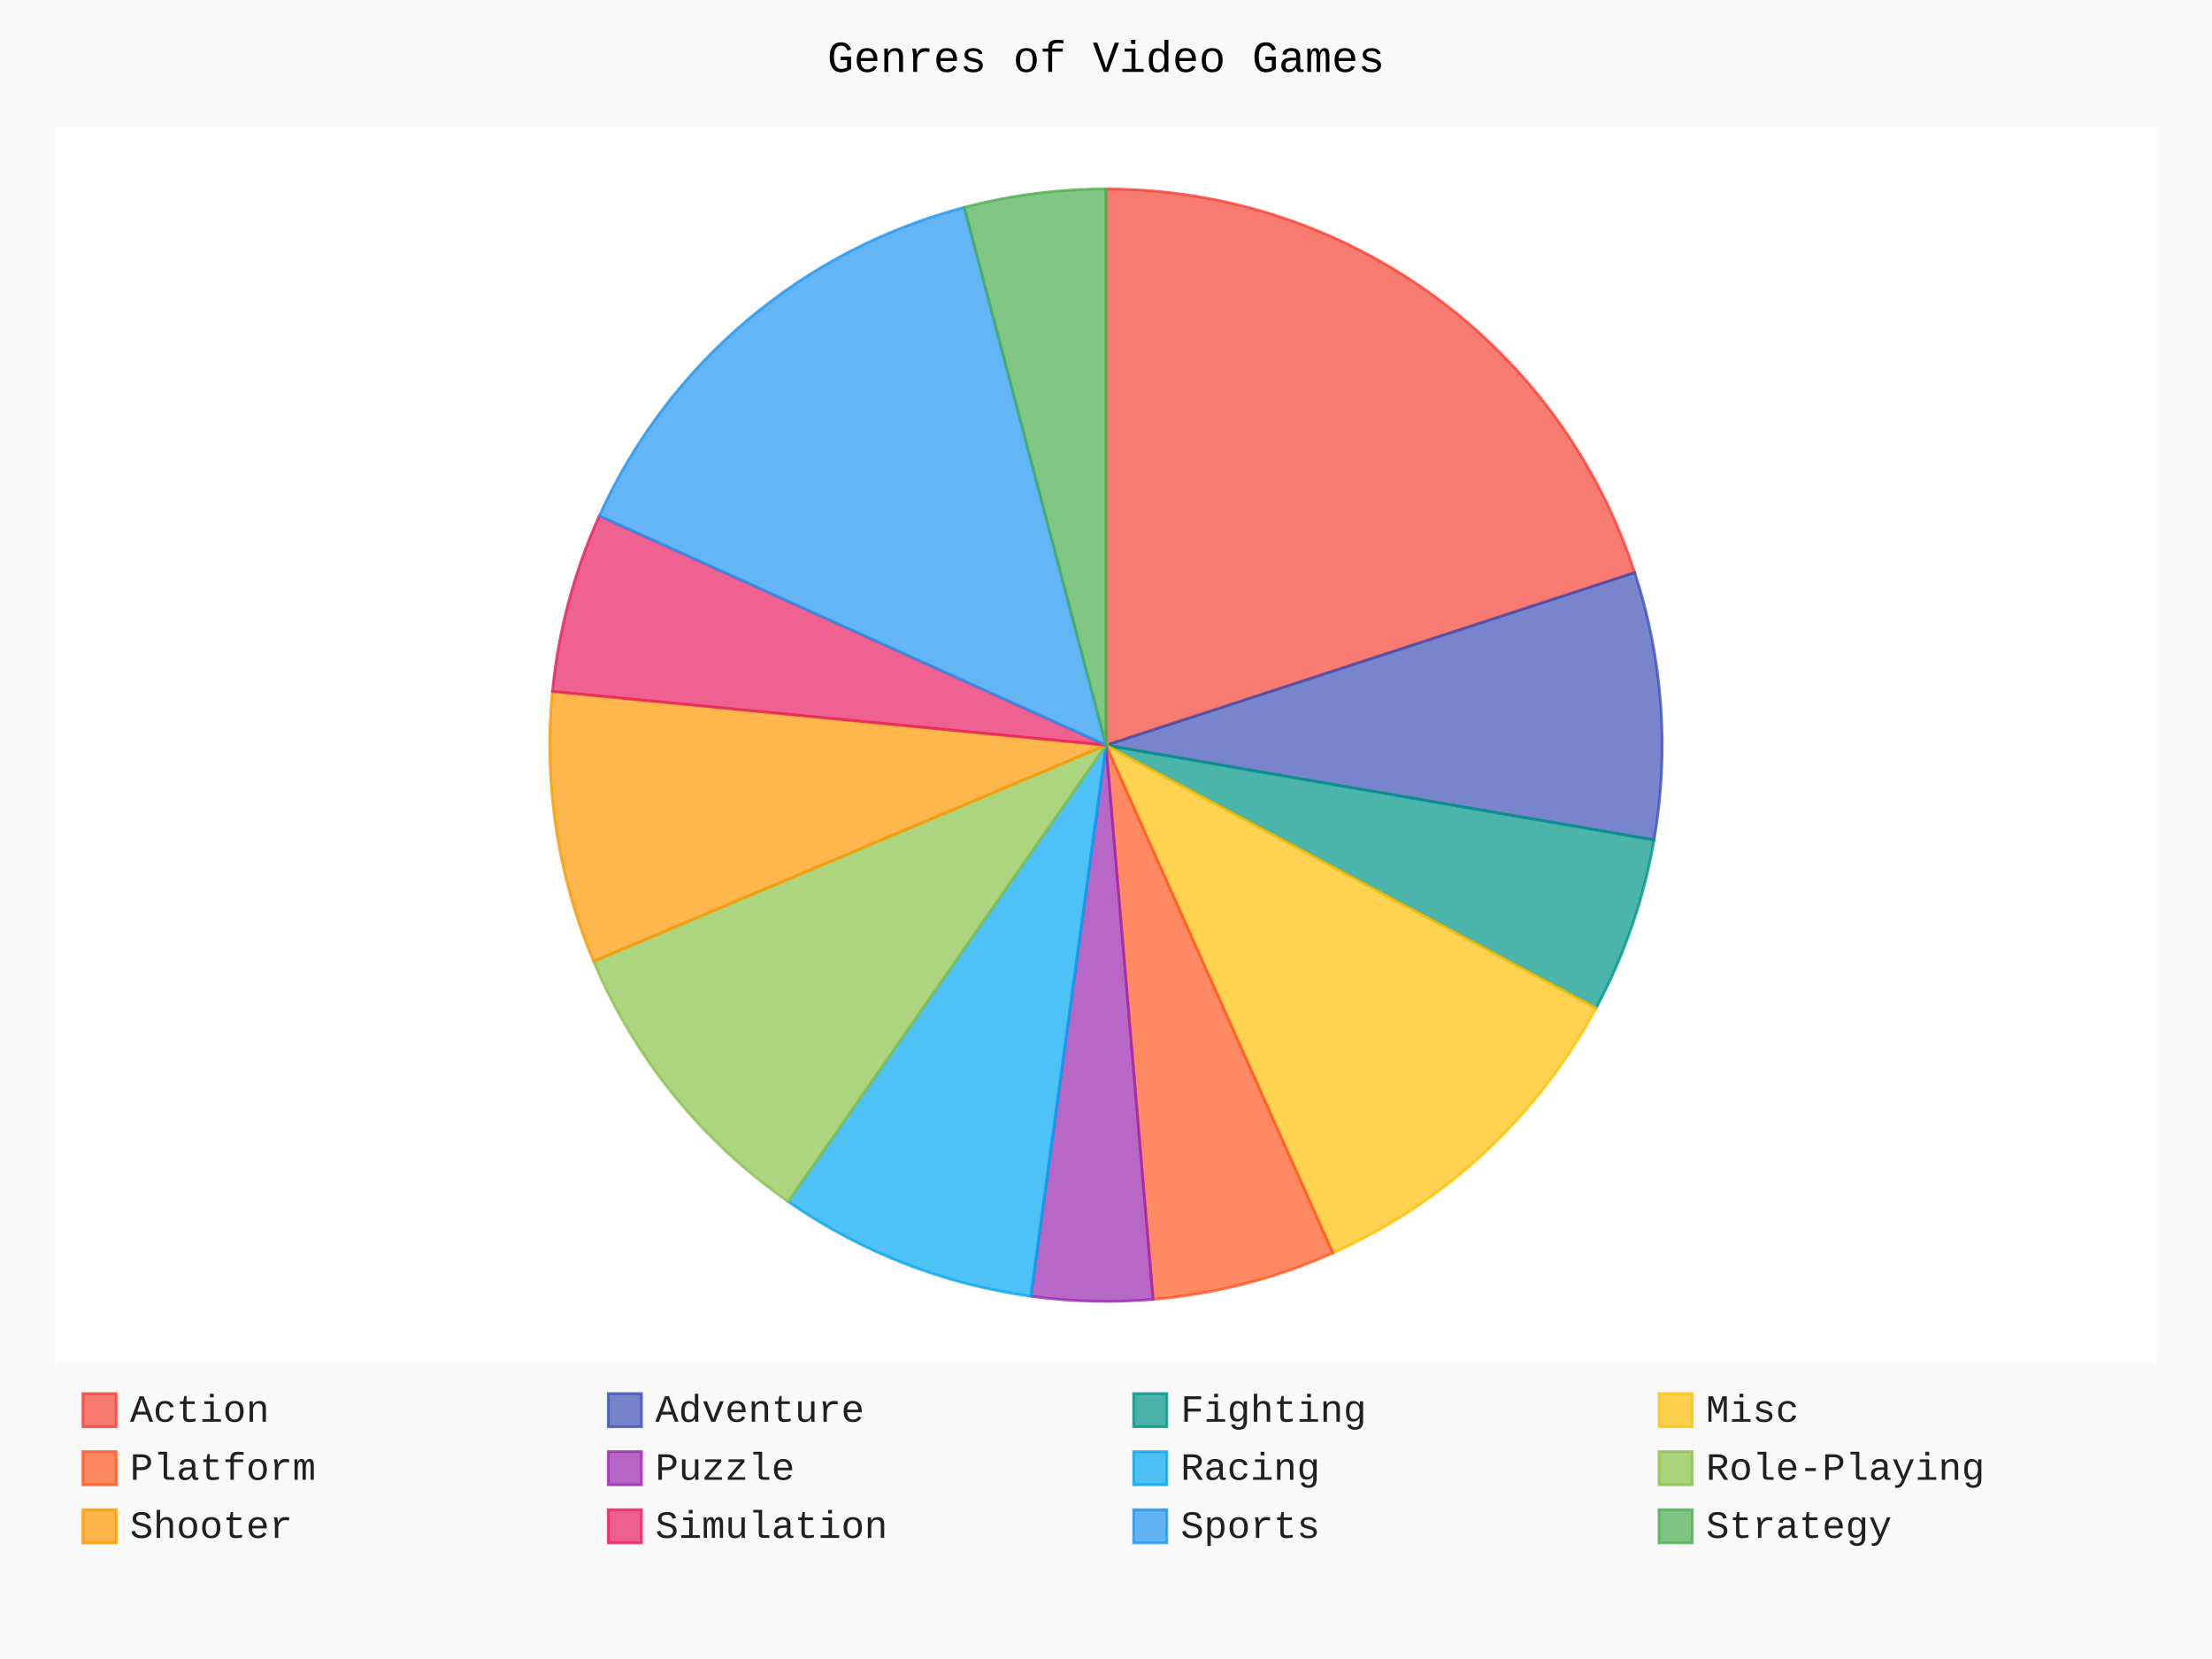
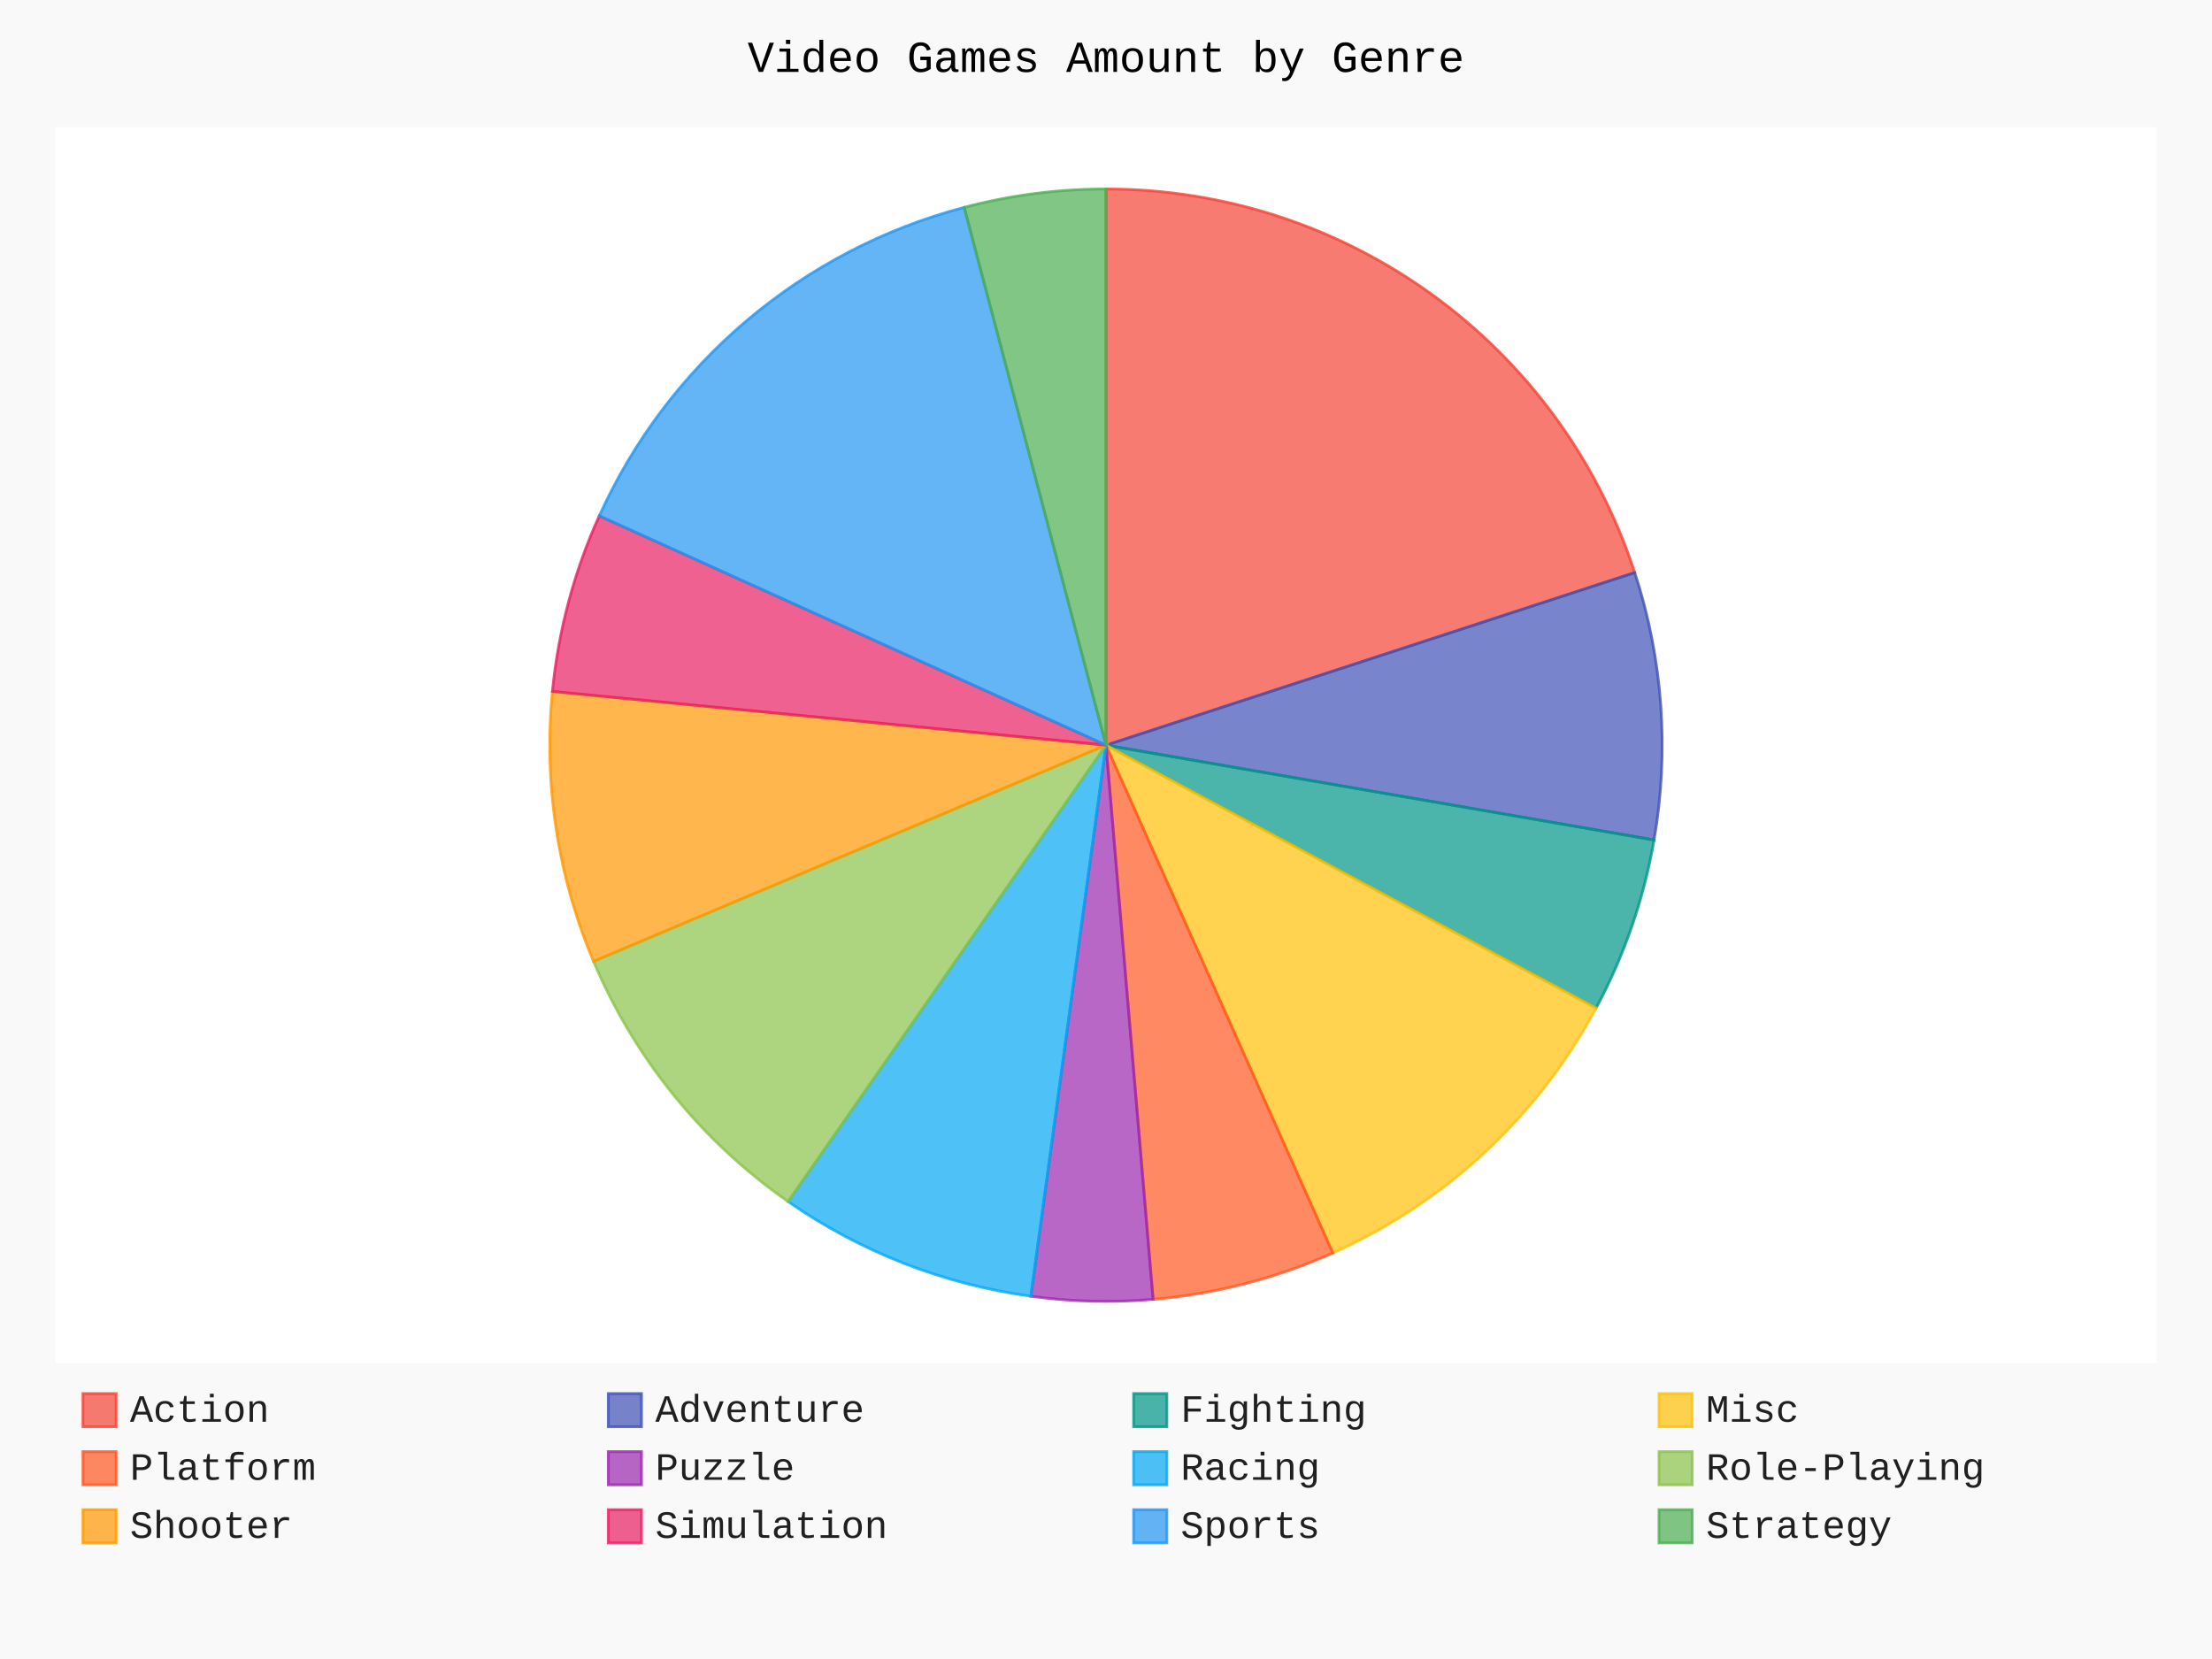
- <svg xmlns="http://www.w3.org/2000/svg" class="pygal-chart" id="chart-86533e92-e382-49cf-b037-5ca8bbbeab2c" viewBox="0 0 800 600">
+ <svg xmlns="http://www.w3.org/2000/svg" class="pygal-chart" id="chart-0c9aa76c-434a-45d3-955c-599aaba04bd0" viewBox="0 0 800 600">
  <defs>
-     <style type="text/css">#chart-86533e92-e382-49cf-b037-5ca8bbbeab2c{-webkit-user-select:none;-webkit-font-smoothing:antialiased;font-family:Consolas,"Liberation Mono",Menlo,Courier,monospace}#chart-86533e92-e382-49cf-b037-5ca8bbbeab2c .title{font-family:Consolas,"Liberation Mono",Menlo,Courier,monospace;font-size:16px}#chart-86533e92-e382-49cf-b037-5ca8bbbeab2c .legends .legend text{font-family:Consolas,"Liberation Mono",Menlo,Courier,monospace;font-size:14px}#chart-86533e92-e382-49cf-b037-5ca8bbbeab2c .axis text{font-family:Consolas,"Liberation Mono",Menlo,Courier,monospace;font-size:10px}#chart-86533e92-e382-49cf-b037-5ca8bbbeab2c .axis text.major{font-family:Consolas,"Liberation Mono",Menlo,Courier,monospace;font-size:10px}#chart-86533e92-e382-49cf-b037-5ca8bbbeab2c .text-overlay text.value{font-family:Consolas,"Liberation Mono",Menlo,Courier,monospace;font-size:16px}#chart-86533e92-e382-49cf-b037-5ca8bbbeab2c .text-overlay text.label{font-family:Consolas,"Liberation Mono",Menlo,Courier,monospace;font-size:10px}#chart-86533e92-e382-49cf-b037-5ca8bbbeab2c .tooltip{font-family:Consolas,"Liberation Mono",Menlo,Courier,monospace;font-size:14px}#chart-86533e92-e382-49cf-b037-5ca8bbbeab2c text.no_data{font-family:Consolas,"Liberation Mono",Menlo,Courier,monospace;font-size:64px}
- #chart-86533e92-e382-49cf-b037-5ca8bbbeab2c{background-color:rgba(249,249,249,1)}#chart-86533e92-e382-49cf-b037-5ca8bbbeab2c path,#chart-86533e92-e382-49cf-b037-5ca8bbbeab2c line,#chart-86533e92-e382-49cf-b037-5ca8bbbeab2c rect,#chart-86533e92-e382-49cf-b037-5ca8bbbeab2c circle{-webkit-transition:150ms;-moz-transition:150ms;transition:150ms}#chart-86533e92-e382-49cf-b037-5ca8bbbeab2c .graph &gt; .background{fill:rgba(249,249,249,1)}#chart-86533e92-e382-49cf-b037-5ca8bbbeab2c .plot &gt; .background{fill:rgba(255,255,255,1)}#chart-86533e92-e382-49cf-b037-5ca8bbbeab2c .graph{fill:rgba(0,0,0,.87)}#chart-86533e92-e382-49cf-b037-5ca8bbbeab2c text.no_data{fill:rgba(0,0,0,1)}#chart-86533e92-e382-49cf-b037-5ca8bbbeab2c .title{fill:rgba(0,0,0,1)}#chart-86533e92-e382-49cf-b037-5ca8bbbeab2c .legends .legend text{fill:rgba(0,0,0,.87)}#chart-86533e92-e382-49cf-b037-5ca8bbbeab2c .legends .legend:hover text{fill:rgba(0,0,0,1)}#chart-86533e92-e382-49cf-b037-5ca8bbbeab2c .axis .line{stroke:rgba(0,0,0,1)}#chart-86533e92-e382-49cf-b037-5ca8bbbeab2c .axis .guide.line{stroke:rgba(0,0,0,.54)}#chart-86533e92-e382-49cf-b037-5ca8bbbeab2c .axis .major.line{stroke:rgba(0,0,0,.87)}#chart-86533e92-e382-49cf-b037-5ca8bbbeab2c .axis text.major{fill:rgba(0,0,0,1)}#chart-86533e92-e382-49cf-b037-5ca8bbbeab2c .axis.y .guides:hover .guide.line,#chart-86533e92-e382-49cf-b037-5ca8bbbeab2c .line-graph .axis.x .guides:hover .guide.line,#chart-86533e92-e382-49cf-b037-5ca8bbbeab2c .stackedline-graph .axis.x .guides:hover .guide.line,#chart-86533e92-e382-49cf-b037-5ca8bbbeab2c .xy-graph .axis.x .guides:hover .guide.line{stroke:rgba(0,0,0,1)}#chart-86533e92-e382-49cf-b037-5ca8bbbeab2c .axis .guides:hover text{fill:rgba(0,0,0,1)}#chart-86533e92-e382-49cf-b037-5ca8bbbeab2c .reactive{fill-opacity:.7;stroke-opacity:.8}#chart-86533e92-e382-49cf-b037-5ca8bbbeab2c .ci{stroke:rgba(0,0,0,.87)}#chart-86533e92-e382-49cf-b037-5ca8bbbeab2c .reactive.active,#chart-86533e92-e382-49cf-b037-5ca8bbbeab2c .active .reactive{fill-opacity:.8;stroke-opacity:.9;stroke-width:4}#chart-86533e92-e382-49cf-b037-5ca8bbbeab2c .ci .reactive.active{stroke-width:1.5}#chart-86533e92-e382-49cf-b037-5ca8bbbeab2c .series text{fill:rgba(0,0,0,1)}#chart-86533e92-e382-49cf-b037-5ca8bbbeab2c .tooltip rect{fill:rgba(255,255,255,1);stroke:rgba(0,0,0,1);-webkit-transition:opacity 150ms;-moz-transition:opacity 150ms;transition:opacity 150ms}#chart-86533e92-e382-49cf-b037-5ca8bbbeab2c .tooltip .label{fill:rgba(0,0,0,.87)}#chart-86533e92-e382-49cf-b037-5ca8bbbeab2c .tooltip .label{fill:rgba(0,0,0,.87)}#chart-86533e92-e382-49cf-b037-5ca8bbbeab2c .tooltip .legend{font-size:.8em;fill:rgba(0,0,0,.54)}#chart-86533e92-e382-49cf-b037-5ca8bbbeab2c .tooltip .x_label{font-size:.6em;fill:rgba(0,0,0,1)}#chart-86533e92-e382-49cf-b037-5ca8bbbeab2c .tooltip .xlink{font-size:.5em;text-decoration:underline}#chart-86533e92-e382-49cf-b037-5ca8bbbeab2c .tooltip .value{font-size:1.5em}#chart-86533e92-e382-49cf-b037-5ca8bbbeab2c .bound{font-size:.5em}#chart-86533e92-e382-49cf-b037-5ca8bbbeab2c .max-value{font-size:.75em;fill:rgba(0,0,0,.54)}#chart-86533e92-e382-49cf-b037-5ca8bbbeab2c .map-element{fill:rgba(255,255,255,1);stroke:rgba(0,0,0,.54) !important}#chart-86533e92-e382-49cf-b037-5ca8bbbeab2c .map-element .reactive{fill-opacity:inherit;stroke-opacity:inherit}#chart-86533e92-e382-49cf-b037-5ca8bbbeab2c .color-0,#chart-86533e92-e382-49cf-b037-5ca8bbbeab2c .color-0 a:visited{stroke:#F44336;fill:#F44336}#chart-86533e92-e382-49cf-b037-5ca8bbbeab2c .color-1,#chart-86533e92-e382-49cf-b037-5ca8bbbeab2c .color-1 a:visited{stroke:#3F51B5;fill:#3F51B5}#chart-86533e92-e382-49cf-b037-5ca8bbbeab2c .color-2,#chart-86533e92-e382-49cf-b037-5ca8bbbeab2c .color-2 a:visited{stroke:#009688;fill:#009688}#chart-86533e92-e382-49cf-b037-5ca8bbbeab2c .color-3,#chart-86533e92-e382-49cf-b037-5ca8bbbeab2c .color-3 a:visited{stroke:#FFC107;fill:#FFC107}#chart-86533e92-e382-49cf-b037-5ca8bbbeab2c .color-4,#chart-86533e92-e382-49cf-b037-5ca8bbbeab2c .color-4 a:visited{stroke:#FF5722;fill:#FF5722}#chart-86533e92-e382-49cf-b037-5ca8bbbeab2c .color-5,#chart-86533e92-e382-49cf-b037-5ca8bbbeab2c .color-5 a:visited{stroke:#9C27B0;fill:#9C27B0}#chart-86533e92-e382-49cf-b037-5ca8bbbeab2c .color-6,#chart-86533e92-e382-49cf-b037-5ca8bbbeab2c .color-6 a:visited{stroke:#03A9F4;fill:#03A9F4}#chart-86533e92-e382-49cf-b037-5ca8bbbeab2c .color-7,#chart-86533e92-e382-49cf-b037-5ca8bbbeab2c .color-7 a:visited{stroke:#8BC34A;fill:#8BC34A}#chart-86533e92-e382-49cf-b037-5ca8bbbeab2c .color-8,#chart-86533e92-e382-49cf-b037-5ca8bbbeab2c .color-8 a:visited{stroke:#FF9800;fill:#FF9800}#chart-86533e92-e382-49cf-b037-5ca8bbbeab2c .color-9,#chart-86533e92-e382-49cf-b037-5ca8bbbeab2c .color-9 a:visited{stroke:#E91E63;fill:#E91E63}#chart-86533e92-e382-49cf-b037-5ca8bbbeab2c .color-10,#chart-86533e92-e382-49cf-b037-5ca8bbbeab2c .color-10 a:visited{stroke:#2196F3;fill:#2196F3}#chart-86533e92-e382-49cf-b037-5ca8bbbeab2c .color-11,#chart-86533e92-e382-49cf-b037-5ca8bbbeab2c .color-11 a:visited{stroke:#4CAF50;fill:#4CAF50}#chart-86533e92-e382-49cf-b037-5ca8bbbeab2c .text-overlay .color-0 text{fill:black}#chart-86533e92-e382-49cf-b037-5ca8bbbeab2c .text-overlay .color-1 text{fill:black}#chart-86533e92-e382-49cf-b037-5ca8bbbeab2c .text-overlay .color-2 text{fill:black}#chart-86533e92-e382-49cf-b037-5ca8bbbeab2c .text-overlay .color-3 text{fill:black}#chart-86533e92-e382-49cf-b037-5ca8bbbeab2c .text-overlay .color-4 text{fill:black}#chart-86533e92-e382-49cf-b037-5ca8bbbeab2c .text-overlay .color-5 text{fill:black}#chart-86533e92-e382-49cf-b037-5ca8bbbeab2c .text-overlay .color-6 text{fill:black}#chart-86533e92-e382-49cf-b037-5ca8bbbeab2c .text-overlay .color-7 text{fill:black}#chart-86533e92-e382-49cf-b037-5ca8bbbeab2c .text-overlay .color-8 text{fill:black}#chart-86533e92-e382-49cf-b037-5ca8bbbeab2c .text-overlay .color-9 text{fill:black}#chart-86533e92-e382-49cf-b037-5ca8bbbeab2c .text-overlay .color-10 text{fill:black}#chart-86533e92-e382-49cf-b037-5ca8bbbeab2c .text-overlay .color-11 text{fill:black}
- #chart-86533e92-e382-49cf-b037-5ca8bbbeab2c text.no_data{text-anchor:middle}#chart-86533e92-e382-49cf-b037-5ca8bbbeab2c .guide.line{fill:none}#chart-86533e92-e382-49cf-b037-5ca8bbbeab2c .centered{text-anchor:middle}#chart-86533e92-e382-49cf-b037-5ca8bbbeab2c .title{text-anchor:middle}#chart-86533e92-e382-49cf-b037-5ca8bbbeab2c .legends .legend text{fill-opacity:1}#chart-86533e92-e382-49cf-b037-5ca8bbbeab2c .axis.x text{text-anchor:middle}#chart-86533e92-e382-49cf-b037-5ca8bbbeab2c .axis.x:not(.web) text[transform]{text-anchor:start}#chart-86533e92-e382-49cf-b037-5ca8bbbeab2c .axis.x:not(.web) text[transform].backwards{text-anchor:end}#chart-86533e92-e382-49cf-b037-5ca8bbbeab2c .axis.y text{text-anchor:end}#chart-86533e92-e382-49cf-b037-5ca8bbbeab2c .axis.y text[transform].backwards{text-anchor:start}#chart-86533e92-e382-49cf-b037-5ca8bbbeab2c .axis.y2 text{text-anchor:start}#chart-86533e92-e382-49cf-b037-5ca8bbbeab2c .axis.y2 text[transform].backwards{text-anchor:end}#chart-86533e92-e382-49cf-b037-5ca8bbbeab2c .axis .guide.line{stroke-dasharray:4,4}#chart-86533e92-e382-49cf-b037-5ca8bbbeab2c .axis .major.guide.line{stroke-dasharray:6,6}#chart-86533e92-e382-49cf-b037-5ca8bbbeab2c .horizontal .axis.y .guide.line,#chart-86533e92-e382-49cf-b037-5ca8bbbeab2c .horizontal .axis.y2 .guide.line,#chart-86533e92-e382-49cf-b037-5ca8bbbeab2c .vertical .axis.x .guide.line{opacity:0}#chart-86533e92-e382-49cf-b037-5ca8bbbeab2c .horizontal .axis.always_show .guide.line,#chart-86533e92-e382-49cf-b037-5ca8bbbeab2c .vertical .axis.always_show .guide.line{opacity:1 !important}#chart-86533e92-e382-49cf-b037-5ca8bbbeab2c .axis.y .guides:hover .guide.line,#chart-86533e92-e382-49cf-b037-5ca8bbbeab2c .axis.y2 .guides:hover .guide.line,#chart-86533e92-e382-49cf-b037-5ca8bbbeab2c .axis.x .guides:hover .guide.line{opacity:1}#chart-86533e92-e382-49cf-b037-5ca8bbbeab2c .axis .guides:hover text{opacity:1}#chart-86533e92-e382-49cf-b037-5ca8bbbeab2c .nofill{fill:none}#chart-86533e92-e382-49cf-b037-5ca8bbbeab2c .subtle-fill{fill-opacity:.2}#chart-86533e92-e382-49cf-b037-5ca8bbbeab2c .dot{stroke-width:1px;fill-opacity:1}#chart-86533e92-e382-49cf-b037-5ca8bbbeab2c .dot.active{stroke-width:5px}#chart-86533e92-e382-49cf-b037-5ca8bbbeab2c .dot.negative{fill:transparent}#chart-86533e92-e382-49cf-b037-5ca8bbbeab2c text,#chart-86533e92-e382-49cf-b037-5ca8bbbeab2c tspan{stroke:none !important}#chart-86533e92-e382-49cf-b037-5ca8bbbeab2c .series text.active{opacity:1}#chart-86533e92-e382-49cf-b037-5ca8bbbeab2c .tooltip rect{fill-opacity:.95;stroke-width:.5}#chart-86533e92-e382-49cf-b037-5ca8bbbeab2c .tooltip text{fill-opacity:1}#chart-86533e92-e382-49cf-b037-5ca8bbbeab2c .showable{visibility:hidden}#chart-86533e92-e382-49cf-b037-5ca8bbbeab2c .showable.shown{visibility:visible}#chart-86533e92-e382-49cf-b037-5ca8bbbeab2c .gauge-background{fill:rgba(229,229,229,1);stroke:none}#chart-86533e92-e382-49cf-b037-5ca8bbbeab2c .bg-lines{stroke:rgba(249,249,249,1);stroke-width:2px}</style>
+     <style type="text/css">#chart-0c9aa76c-434a-45d3-955c-599aaba04bd0{-webkit-user-select:none;-webkit-font-smoothing:antialiased;font-family:Consolas,"Liberation Mono",Menlo,Courier,monospace}#chart-0c9aa76c-434a-45d3-955c-599aaba04bd0 .title{font-family:Consolas,"Liberation Mono",Menlo,Courier,monospace;font-size:16px}#chart-0c9aa76c-434a-45d3-955c-599aaba04bd0 .legends .legend text{font-family:Consolas,"Liberation Mono",Menlo,Courier,monospace;font-size:14px}#chart-0c9aa76c-434a-45d3-955c-599aaba04bd0 .axis text{font-family:Consolas,"Liberation Mono",Menlo,Courier,monospace;font-size:10px}#chart-0c9aa76c-434a-45d3-955c-599aaba04bd0 .axis text.major{font-family:Consolas,"Liberation Mono",Menlo,Courier,monospace;font-size:10px}#chart-0c9aa76c-434a-45d3-955c-599aaba04bd0 .text-overlay text.value{font-family:Consolas,"Liberation Mono",Menlo,Courier,monospace;font-size:16px}#chart-0c9aa76c-434a-45d3-955c-599aaba04bd0 .text-overlay text.label{font-family:Consolas,"Liberation Mono",Menlo,Courier,monospace;font-size:10px}#chart-0c9aa76c-434a-45d3-955c-599aaba04bd0 .tooltip{font-family:Consolas,"Liberation Mono",Menlo,Courier,monospace;font-size:14px}#chart-0c9aa76c-434a-45d3-955c-599aaba04bd0 text.no_data{font-family:Consolas,"Liberation Mono",Menlo,Courier,monospace;font-size:64px}
+ #chart-0c9aa76c-434a-45d3-955c-599aaba04bd0{background-color:rgba(249,249,249,1)}#chart-0c9aa76c-434a-45d3-955c-599aaba04bd0 path,#chart-0c9aa76c-434a-45d3-955c-599aaba04bd0 line,#chart-0c9aa76c-434a-45d3-955c-599aaba04bd0 rect,#chart-0c9aa76c-434a-45d3-955c-599aaba04bd0 circle{-webkit-transition:150ms;-moz-transition:150ms;transition:150ms}#chart-0c9aa76c-434a-45d3-955c-599aaba04bd0 .graph &gt; .background{fill:rgba(249,249,249,1)}#chart-0c9aa76c-434a-45d3-955c-599aaba04bd0 .plot &gt; .background{fill:rgba(255,255,255,1)}#chart-0c9aa76c-434a-45d3-955c-599aaba04bd0 .graph{fill:rgba(0,0,0,.87)}#chart-0c9aa76c-434a-45d3-955c-599aaba04bd0 text.no_data{fill:rgba(0,0,0,1)}#chart-0c9aa76c-434a-45d3-955c-599aaba04bd0 .title{fill:rgba(0,0,0,1)}#chart-0c9aa76c-434a-45d3-955c-599aaba04bd0 .legends .legend text{fill:rgba(0,0,0,.87)}#chart-0c9aa76c-434a-45d3-955c-599aaba04bd0 .legends .legend:hover text{fill:rgba(0,0,0,1)}#chart-0c9aa76c-434a-45d3-955c-599aaba04bd0 .axis .line{stroke:rgba(0,0,0,1)}#chart-0c9aa76c-434a-45d3-955c-599aaba04bd0 .axis .guide.line{stroke:rgba(0,0,0,.54)}#chart-0c9aa76c-434a-45d3-955c-599aaba04bd0 .axis .major.line{stroke:rgba(0,0,0,.87)}#chart-0c9aa76c-434a-45d3-955c-599aaba04bd0 .axis text.major{fill:rgba(0,0,0,1)}#chart-0c9aa76c-434a-45d3-955c-599aaba04bd0 .axis.y .guides:hover .guide.line,#chart-0c9aa76c-434a-45d3-955c-599aaba04bd0 .line-graph .axis.x .guides:hover .guide.line,#chart-0c9aa76c-434a-45d3-955c-599aaba04bd0 .stackedline-graph .axis.x .guides:hover .guide.line,#chart-0c9aa76c-434a-45d3-955c-599aaba04bd0 .xy-graph .axis.x .guides:hover .guide.line{stroke:rgba(0,0,0,1)}#chart-0c9aa76c-434a-45d3-955c-599aaba04bd0 .axis .guides:hover text{fill:rgba(0,0,0,1)}#chart-0c9aa76c-434a-45d3-955c-599aaba04bd0 .reactive{fill-opacity:.7;stroke-opacity:.8}#chart-0c9aa76c-434a-45d3-955c-599aaba04bd0 .ci{stroke:rgba(0,0,0,.87)}#chart-0c9aa76c-434a-45d3-955c-599aaba04bd0 .reactive.active,#chart-0c9aa76c-434a-45d3-955c-599aaba04bd0 .active .reactive{fill-opacity:.8;stroke-opacity:.9;stroke-width:4}#chart-0c9aa76c-434a-45d3-955c-599aaba04bd0 .ci .reactive.active{stroke-width:1.5}#chart-0c9aa76c-434a-45d3-955c-599aaba04bd0 .series text{fill:rgba(0,0,0,1)}#chart-0c9aa76c-434a-45d3-955c-599aaba04bd0 .tooltip rect{fill:rgba(255,255,255,1);stroke:rgba(0,0,0,1);-webkit-transition:opacity 150ms;-moz-transition:opacity 150ms;transition:opacity 150ms}#chart-0c9aa76c-434a-45d3-955c-599aaba04bd0 .tooltip .label{fill:rgba(0,0,0,.87)}#chart-0c9aa76c-434a-45d3-955c-599aaba04bd0 .tooltip .label{fill:rgba(0,0,0,.87)}#chart-0c9aa76c-434a-45d3-955c-599aaba04bd0 .tooltip .legend{font-size:.8em;fill:rgba(0,0,0,.54)}#chart-0c9aa76c-434a-45d3-955c-599aaba04bd0 .tooltip .x_label{font-size:.6em;fill:rgba(0,0,0,1)}#chart-0c9aa76c-434a-45d3-955c-599aaba04bd0 .tooltip .xlink{font-size:.5em;text-decoration:underline}#chart-0c9aa76c-434a-45d3-955c-599aaba04bd0 .tooltip .value{font-size:1.5em}#chart-0c9aa76c-434a-45d3-955c-599aaba04bd0 .bound{font-size:.5em}#chart-0c9aa76c-434a-45d3-955c-599aaba04bd0 .max-value{font-size:.75em;fill:rgba(0,0,0,.54)}#chart-0c9aa76c-434a-45d3-955c-599aaba04bd0 .map-element{fill:rgba(255,255,255,1);stroke:rgba(0,0,0,.54) !important}#chart-0c9aa76c-434a-45d3-955c-599aaba04bd0 .map-element .reactive{fill-opacity:inherit;stroke-opacity:inherit}#chart-0c9aa76c-434a-45d3-955c-599aaba04bd0 .color-0,#chart-0c9aa76c-434a-45d3-955c-599aaba04bd0 .color-0 a:visited{stroke:#F44336;fill:#F44336}#chart-0c9aa76c-434a-45d3-955c-599aaba04bd0 .color-1,#chart-0c9aa76c-434a-45d3-955c-599aaba04bd0 .color-1 a:visited{stroke:#3F51B5;fill:#3F51B5}#chart-0c9aa76c-434a-45d3-955c-599aaba04bd0 .color-2,#chart-0c9aa76c-434a-45d3-955c-599aaba04bd0 .color-2 a:visited{stroke:#009688;fill:#009688}#chart-0c9aa76c-434a-45d3-955c-599aaba04bd0 .color-3,#chart-0c9aa76c-434a-45d3-955c-599aaba04bd0 .color-3 a:visited{stroke:#FFC107;fill:#FFC107}#chart-0c9aa76c-434a-45d3-955c-599aaba04bd0 .color-4,#chart-0c9aa76c-434a-45d3-955c-599aaba04bd0 .color-4 a:visited{stroke:#FF5722;fill:#FF5722}#chart-0c9aa76c-434a-45d3-955c-599aaba04bd0 .color-5,#chart-0c9aa76c-434a-45d3-955c-599aaba04bd0 .color-5 a:visited{stroke:#9C27B0;fill:#9C27B0}#chart-0c9aa76c-434a-45d3-955c-599aaba04bd0 .color-6,#chart-0c9aa76c-434a-45d3-955c-599aaba04bd0 .color-6 a:visited{stroke:#03A9F4;fill:#03A9F4}#chart-0c9aa76c-434a-45d3-955c-599aaba04bd0 .color-7,#chart-0c9aa76c-434a-45d3-955c-599aaba04bd0 .color-7 a:visited{stroke:#8BC34A;fill:#8BC34A}#chart-0c9aa76c-434a-45d3-955c-599aaba04bd0 .color-8,#chart-0c9aa76c-434a-45d3-955c-599aaba04bd0 .color-8 a:visited{stroke:#FF9800;fill:#FF9800}#chart-0c9aa76c-434a-45d3-955c-599aaba04bd0 .color-9,#chart-0c9aa76c-434a-45d3-955c-599aaba04bd0 .color-9 a:visited{stroke:#E91E63;fill:#E91E63}#chart-0c9aa76c-434a-45d3-955c-599aaba04bd0 .color-10,#chart-0c9aa76c-434a-45d3-955c-599aaba04bd0 .color-10 a:visited{stroke:#2196F3;fill:#2196F3}#chart-0c9aa76c-434a-45d3-955c-599aaba04bd0 .color-11,#chart-0c9aa76c-434a-45d3-955c-599aaba04bd0 .color-11 a:visited{stroke:#4CAF50;fill:#4CAF50}#chart-0c9aa76c-434a-45d3-955c-599aaba04bd0 .text-overlay .color-0 text{fill:black}#chart-0c9aa76c-434a-45d3-955c-599aaba04bd0 .text-overlay .color-1 text{fill:black}#chart-0c9aa76c-434a-45d3-955c-599aaba04bd0 .text-overlay .color-2 text{fill:black}#chart-0c9aa76c-434a-45d3-955c-599aaba04bd0 .text-overlay .color-3 text{fill:black}#chart-0c9aa76c-434a-45d3-955c-599aaba04bd0 .text-overlay .color-4 text{fill:black}#chart-0c9aa76c-434a-45d3-955c-599aaba04bd0 .text-overlay .color-5 text{fill:black}#chart-0c9aa76c-434a-45d3-955c-599aaba04bd0 .text-overlay .color-6 text{fill:black}#chart-0c9aa76c-434a-45d3-955c-599aaba04bd0 .text-overlay .color-7 text{fill:black}#chart-0c9aa76c-434a-45d3-955c-599aaba04bd0 .text-overlay .color-8 text{fill:black}#chart-0c9aa76c-434a-45d3-955c-599aaba04bd0 .text-overlay .color-9 text{fill:black}#chart-0c9aa76c-434a-45d3-955c-599aaba04bd0 .text-overlay .color-10 text{fill:black}#chart-0c9aa76c-434a-45d3-955c-599aaba04bd0 .text-overlay .color-11 text{fill:black}
+ #chart-0c9aa76c-434a-45d3-955c-599aaba04bd0 text.no_data{text-anchor:middle}#chart-0c9aa76c-434a-45d3-955c-599aaba04bd0 .guide.line{fill:none}#chart-0c9aa76c-434a-45d3-955c-599aaba04bd0 .centered{text-anchor:middle}#chart-0c9aa76c-434a-45d3-955c-599aaba04bd0 .title{text-anchor:middle}#chart-0c9aa76c-434a-45d3-955c-599aaba04bd0 .legends .legend text{fill-opacity:1}#chart-0c9aa76c-434a-45d3-955c-599aaba04bd0 .axis.x text{text-anchor:middle}#chart-0c9aa76c-434a-45d3-955c-599aaba04bd0 .axis.x:not(.web) text[transform]{text-anchor:start}#chart-0c9aa76c-434a-45d3-955c-599aaba04bd0 .axis.x:not(.web) text[transform].backwards{text-anchor:end}#chart-0c9aa76c-434a-45d3-955c-599aaba04bd0 .axis.y text{text-anchor:end}#chart-0c9aa76c-434a-45d3-955c-599aaba04bd0 .axis.y text[transform].backwards{text-anchor:start}#chart-0c9aa76c-434a-45d3-955c-599aaba04bd0 .axis.y2 text{text-anchor:start}#chart-0c9aa76c-434a-45d3-955c-599aaba04bd0 .axis.y2 text[transform].backwards{text-anchor:end}#chart-0c9aa76c-434a-45d3-955c-599aaba04bd0 .axis .guide.line{stroke-dasharray:4,4}#chart-0c9aa76c-434a-45d3-955c-599aaba04bd0 .axis .major.guide.line{stroke-dasharray:6,6}#chart-0c9aa76c-434a-45d3-955c-599aaba04bd0 .horizontal .axis.y .guide.line,#chart-0c9aa76c-434a-45d3-955c-599aaba04bd0 .horizontal .axis.y2 .guide.line,#chart-0c9aa76c-434a-45d3-955c-599aaba04bd0 .vertical .axis.x .guide.line{opacity:0}#chart-0c9aa76c-434a-45d3-955c-599aaba04bd0 .horizontal .axis.always_show .guide.line,#chart-0c9aa76c-434a-45d3-955c-599aaba04bd0 .vertical .axis.always_show .guide.line{opacity:1 !important}#chart-0c9aa76c-434a-45d3-955c-599aaba04bd0 .axis.y .guides:hover .guide.line,#chart-0c9aa76c-434a-45d3-955c-599aaba04bd0 .axis.y2 .guides:hover .guide.line,#chart-0c9aa76c-434a-45d3-955c-599aaba04bd0 .axis.x .guides:hover .guide.line{opacity:1}#chart-0c9aa76c-434a-45d3-955c-599aaba04bd0 .axis .guides:hover text{opacity:1}#chart-0c9aa76c-434a-45d3-955c-599aaba04bd0 .nofill{fill:none}#chart-0c9aa76c-434a-45d3-955c-599aaba04bd0 .subtle-fill{fill-opacity:.2}#chart-0c9aa76c-434a-45d3-955c-599aaba04bd0 .dot{stroke-width:1px;fill-opacity:1}#chart-0c9aa76c-434a-45d3-955c-599aaba04bd0 .dot.active{stroke-width:5px}#chart-0c9aa76c-434a-45d3-955c-599aaba04bd0 .dot.negative{fill:transparent}#chart-0c9aa76c-434a-45d3-955c-599aaba04bd0 text,#chart-0c9aa76c-434a-45d3-955c-599aaba04bd0 tspan{stroke:none !important}#chart-0c9aa76c-434a-45d3-955c-599aaba04bd0 .series text.active{opacity:1}#chart-0c9aa76c-434a-45d3-955c-599aaba04bd0 .tooltip rect{fill-opacity:.95;stroke-width:.5}#chart-0c9aa76c-434a-45d3-955c-599aaba04bd0 .tooltip text{fill-opacity:1}#chart-0c9aa76c-434a-45d3-955c-599aaba04bd0 .showable{visibility:hidden}#chart-0c9aa76c-434a-45d3-955c-599aaba04bd0 .showable.shown{visibility:visible}#chart-0c9aa76c-434a-45d3-955c-599aaba04bd0 .gauge-background{fill:rgba(229,229,229,1);stroke:none}#chart-0c9aa76c-434a-45d3-955c-599aaba04bd0 .bg-lines{stroke:rgba(249,249,249,1);stroke-width:2px}</style>
  </defs>
  <g class="graph pie-graph vertical">
    <rect class="background" height="600" width="800" x="0" y="0" />
    <g class="plot" transform="translate(20, 46)">
      <rect class="background" height="447.0" width="760" x="0" y="0" />
      <g class="series serie-0 color-0">
        <g class="slices">
          <g class="slice">
            <path class="slice reactive tooltip-trigger" d="M380 22.35 A201.15 201.15 0 0 1 571.22 161.081 L380 223.5 A0 0 0 0 0 380 223.5 z" />
          </g>
        </g>
      </g>
      <g class="series serie-1 color-1">
        <g class="slices">
          <g class="slice">
            <path class="slice reactive tooltip-trigger" d="M571.22 161.081 A201.15 201.15 0 0 1 578.206 257.788 L380 223.5 A0 0 0 0 0 380 223.5 z" />
          </g>
        </g>
      </g>
      <g class="series serie-2 color-2">
        <g class="slices">
          <g class="slice">
            <path class="slice reactive tooltip-trigger" d="M578.206 257.788 A201.15 201.15 0 0 1 557.263 318.575 L380 223.5 A0 0 0 0 0 380 223.5 z" />
          </g>
        </g>
      </g>
      <g class="series serie-3 color-3">
        <g class="slices">
          <g class="slice">
            <path class="slice reactive tooltip-trigger" d="M557.263 318.575 A201.15 201.15 0 0 1 462.056 407.152 L380 223.5 A0 0 0 0 0 380 223.5 z" />
          </g>
        </g>
      </g>
      <g class="series serie-4 color-4">
        <g class="slices">
          <g class="slice">
            <path class="slice reactive tooltip-trigger" d="M462.056 407.152 A201.15 201.15 0 0 1 397.036 423.927 L380 223.5 A0 0 0 0 0 380 223.5 z" />
          </g>
        </g>
      </g>
      <g class="series serie-5 color-5">
        <g class="slices">
          <g class="slice">
            <path class="slice reactive tooltip-trigger" d="M397.036 423.927 A201.15 201.15 0 0 1 352.823 422.806 L380 223.5 A0 0 0 0 0 380 223.5 z" />
          </g>
        </g>
      </g>
      <g class="series serie-6 color-6">
        <g class="slices">
          <g class="slice">
            <path class="slice reactive tooltip-trigger" d="M352.823 422.806 A201.15 201.15 0 0 1 265.043 388.564 L380 223.5 A0 0 0 0 0 380 223.5 z" />
          </g>
        </g>
      </g>
      <g class="series serie-7 color-7">
        <g class="slices">
          <g class="slice">
            <path class="slice reactive tooltip-trigger" d="M265.043 388.564 A201.15 201.15 0 0 1 194.665 301.68 L380 223.5 A0 0 0 0 0 380 223.5 z" />
          </g>
        </g>
      </g>
      <g class="series serie-8 color-8">
        <g class="slices">
          <g class="slice">
            <path class="slice reactive tooltip-trigger" d="M194.665 301.68 A201.15 201.15 0 0 1 179.79 204.075 L380 223.5 A0 0 0 0 0 380 223.5 z" />
          </g>
        </g>
      </g>
      <g class="series serie-9 color-9">
        <g class="slices">
          <g class="slice">
            <path class="slice reactive tooltip-trigger" d="M179.79 204.075 A201.15 201.15 0 0 1 196.738 140.576 L380 223.5 A0 0 0 0 0 380 223.5 z" />
          </g>
        </g>
      </g>
      <g class="series serie-10 color-10">
        <g class="slices">
          <g class="slice">
            <path class="slice reactive tooltip-trigger" d="M196.738 140.576 A201.15 201.15 0 0 1 328.717 28.997 L380 223.5 A0 0 0 0 0 380 223.5 z" />
          </g>
        </g>
      </g>
      <g class="series serie-11 color-11">
        <g class="slices">
          <g class="slice">
            <path class="slice reactive tooltip-trigger" d="M328.717 28.997 A201.15 201.15 0 0 1 380 22.35 L380 223.5 A0 0 0 0 0 380 223.5 z" />
          </g>
        </g>
      </g>
    </g>
    <g class="titles">
-       <text class="title plot_title" x="400.0" y="26">Genres of Video Games</text>
+       <text class="title plot_title" x="400.0" y="26">Video Games Amount by Genre</text>
    </g>
    <g class="plot overlay" transform="translate(20, 46)">
      <g class="series serie-0 color-0" />
      <g class="series serie-1 color-1" />
      <g class="series serie-2 color-2" />
      <g class="series serie-3 color-3" />
      <g class="series serie-4 color-4" />
      <g class="series serie-5 color-5" />
      <g class="series serie-6 color-6" />
      <g class="series serie-7 color-7" />
      <g class="series serie-8 color-8" />
      <g class="series serie-9 color-9" />
      <g class="series serie-10 color-10" />
      <g class="series serie-11 color-11" />
    </g>
    <g class="plot text-overlay" transform="translate(20, 46)">
      <g class="series serie-0 color-0" />
      <g class="series serie-1 color-1" />
      <g class="series serie-2 color-2" />
      <g class="series serie-3 color-3" />
      <g class="series serie-4 color-4" />
      <g class="series serie-5 color-5" />
      <g class="series serie-6 color-6" />
      <g class="series serie-7 color-7" />
      <g class="series serie-8 color-8" />
      <g class="series serie-9 color-9" />
      <g class="series serie-10 color-10" />
      <g class="series serie-11 color-11" />
    </g>
    <g class="plot tooltip-overlay" transform="translate(20, 46)">
      <g class="tooltip" style="opacity: 0" transform="translate(0 0)">
        <rect class="tooltip-box" height="0" rx="0" ry="0" width="0" />
        <g class="text" />
      </g>
    </g>
    <g class="legends" transform="translate(30, 503)">
      <g class="legend reactive activate-serie" id="activate-serie-0">
        <rect class="color-0 reactive" height="12" width="12" x="0.0" y="1.0" />
        <text x="17.0" y="11.2">Action</text>
      </g>
      <g class="legend reactive activate-serie" id="activate-serie-1">
        <rect class="color-1 reactive" height="12" width="12" x="190.0" y="1.0" />
        <text x="207.0" y="11.2">Adventure</text>
      </g>
      <g class="legend reactive activate-serie" id="activate-serie-2">
        <rect class="color-2 reactive" height="12" width="12" x="380.0" y="1.0" />
        <text x="397.0" y="11.2">Fighting</text>
      </g>
      <g class="legend reactive activate-serie" id="activate-serie-3">
        <rect class="color-3 reactive" height="12" width="12" x="570.0" y="1.0" />
        <text x="587.0" y="11.2">Misc</text>
      </g>
      <g class="legend reactive activate-serie" id="activate-serie-4">
        <rect class="color-4 reactive" height="12" width="12" x="0.0" y="22.0" />
        <text x="17.0" y="32.2">Platform</text>
      </g>
      <g class="legend reactive activate-serie" id="activate-serie-5">
        <rect class="color-5 reactive" height="12" width="12" x="190.0" y="22.0" />
        <text x="207.0" y="32.2">Puzzle</text>
      </g>
      <g class="legend reactive activate-serie" id="activate-serie-6">
        <rect class="color-6 reactive" height="12" width="12" x="380.0" y="22.0" />
        <text x="397.0" y="32.2">Racing</text>
      </g>
      <g class="legend reactive activate-serie" id="activate-serie-7">
        <rect class="color-7 reactive" height="12" width="12" x="570.0" y="22.0" />
        <text x="587.0" y="32.2">Role-Playing</text>
      </g>
      <g class="legend reactive activate-serie" id="activate-serie-8">
        <rect class="color-8 reactive" height="12" width="12" x="0.0" y="43.0" />
        <text x="17.0" y="53.2">Shooter</text>
      </g>
      <g class="legend reactive activate-serie" id="activate-serie-9">
        <rect class="color-9 reactive" height="12" width="12" x="190.0" y="43.0" />
        <text x="207.0" y="53.2">Simulation</text>
      </g>
      <g class="legend reactive activate-serie" id="activate-serie-10">
        <rect class="color-10 reactive" height="12" width="12" x="380.0" y="43.0" />
        <text x="397.0" y="53.2">Sports</text>
      </g>
      <g class="legend reactive activate-serie" id="activate-serie-11">
        <rect class="color-11 reactive" height="12" width="12" x="570.0" y="43.0" />
        <text x="587.0" y="53.2">Strategy</text>
      </g>
    </g>
  </g>
</svg>
